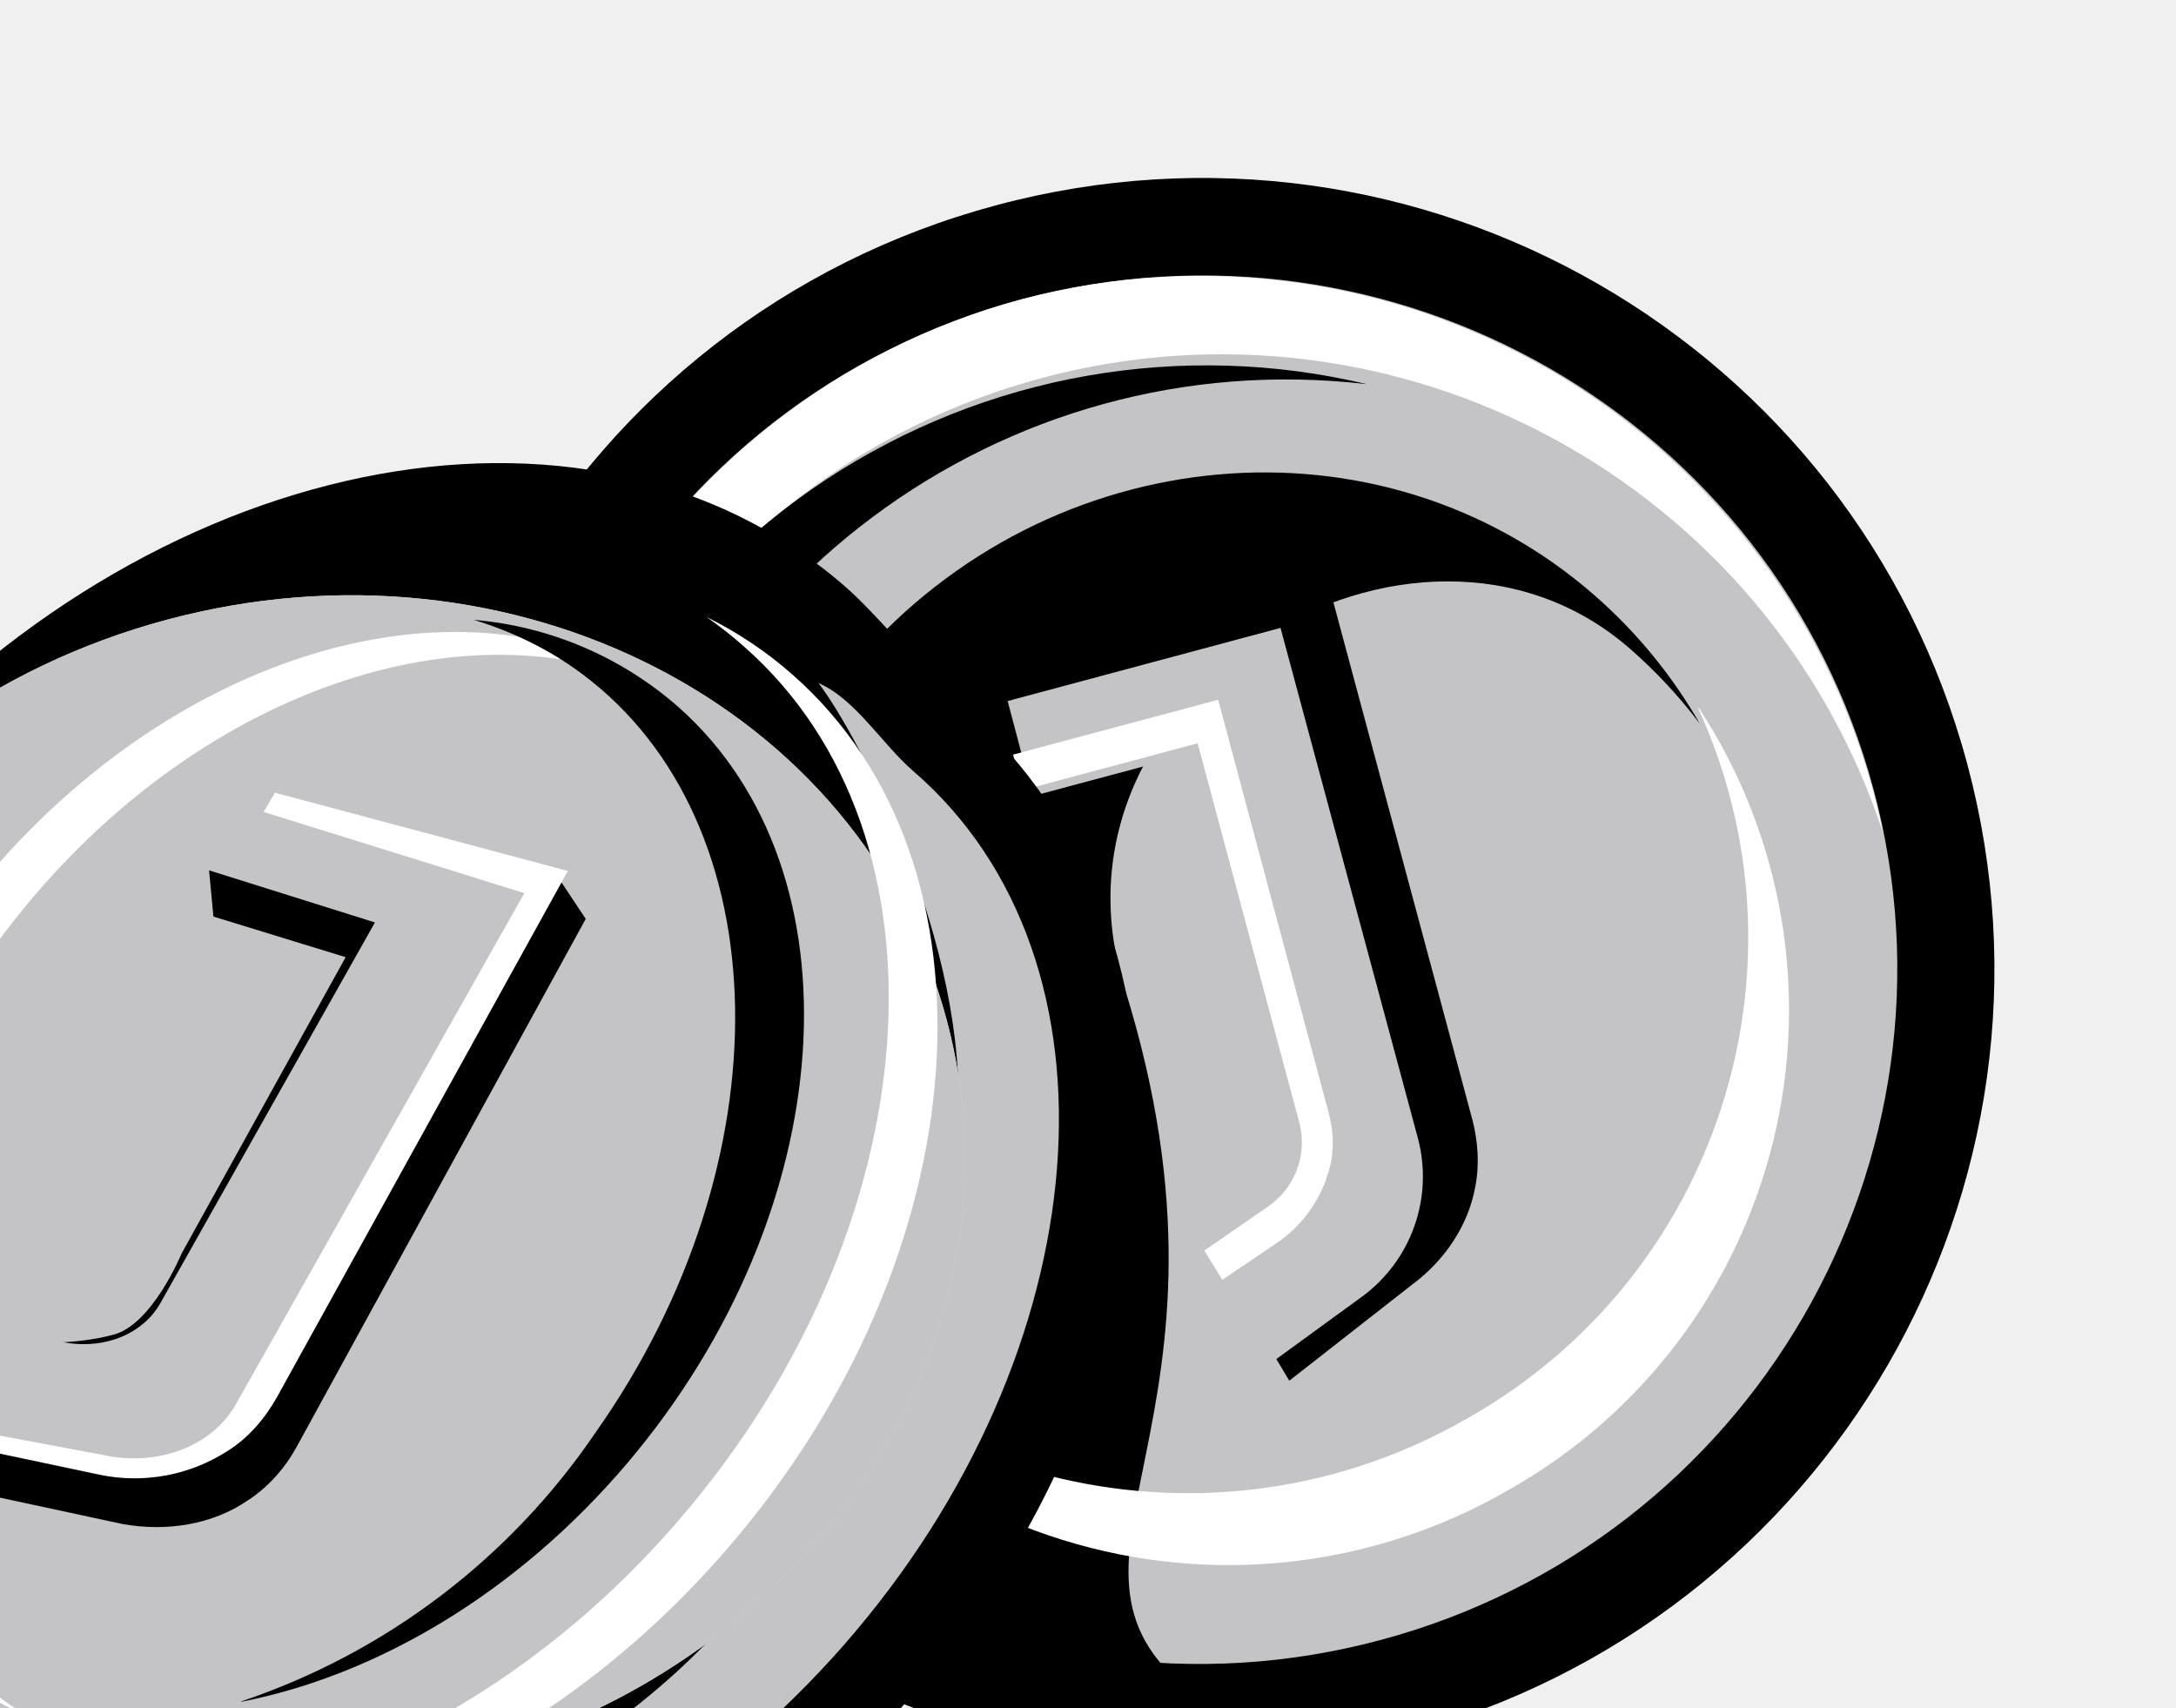
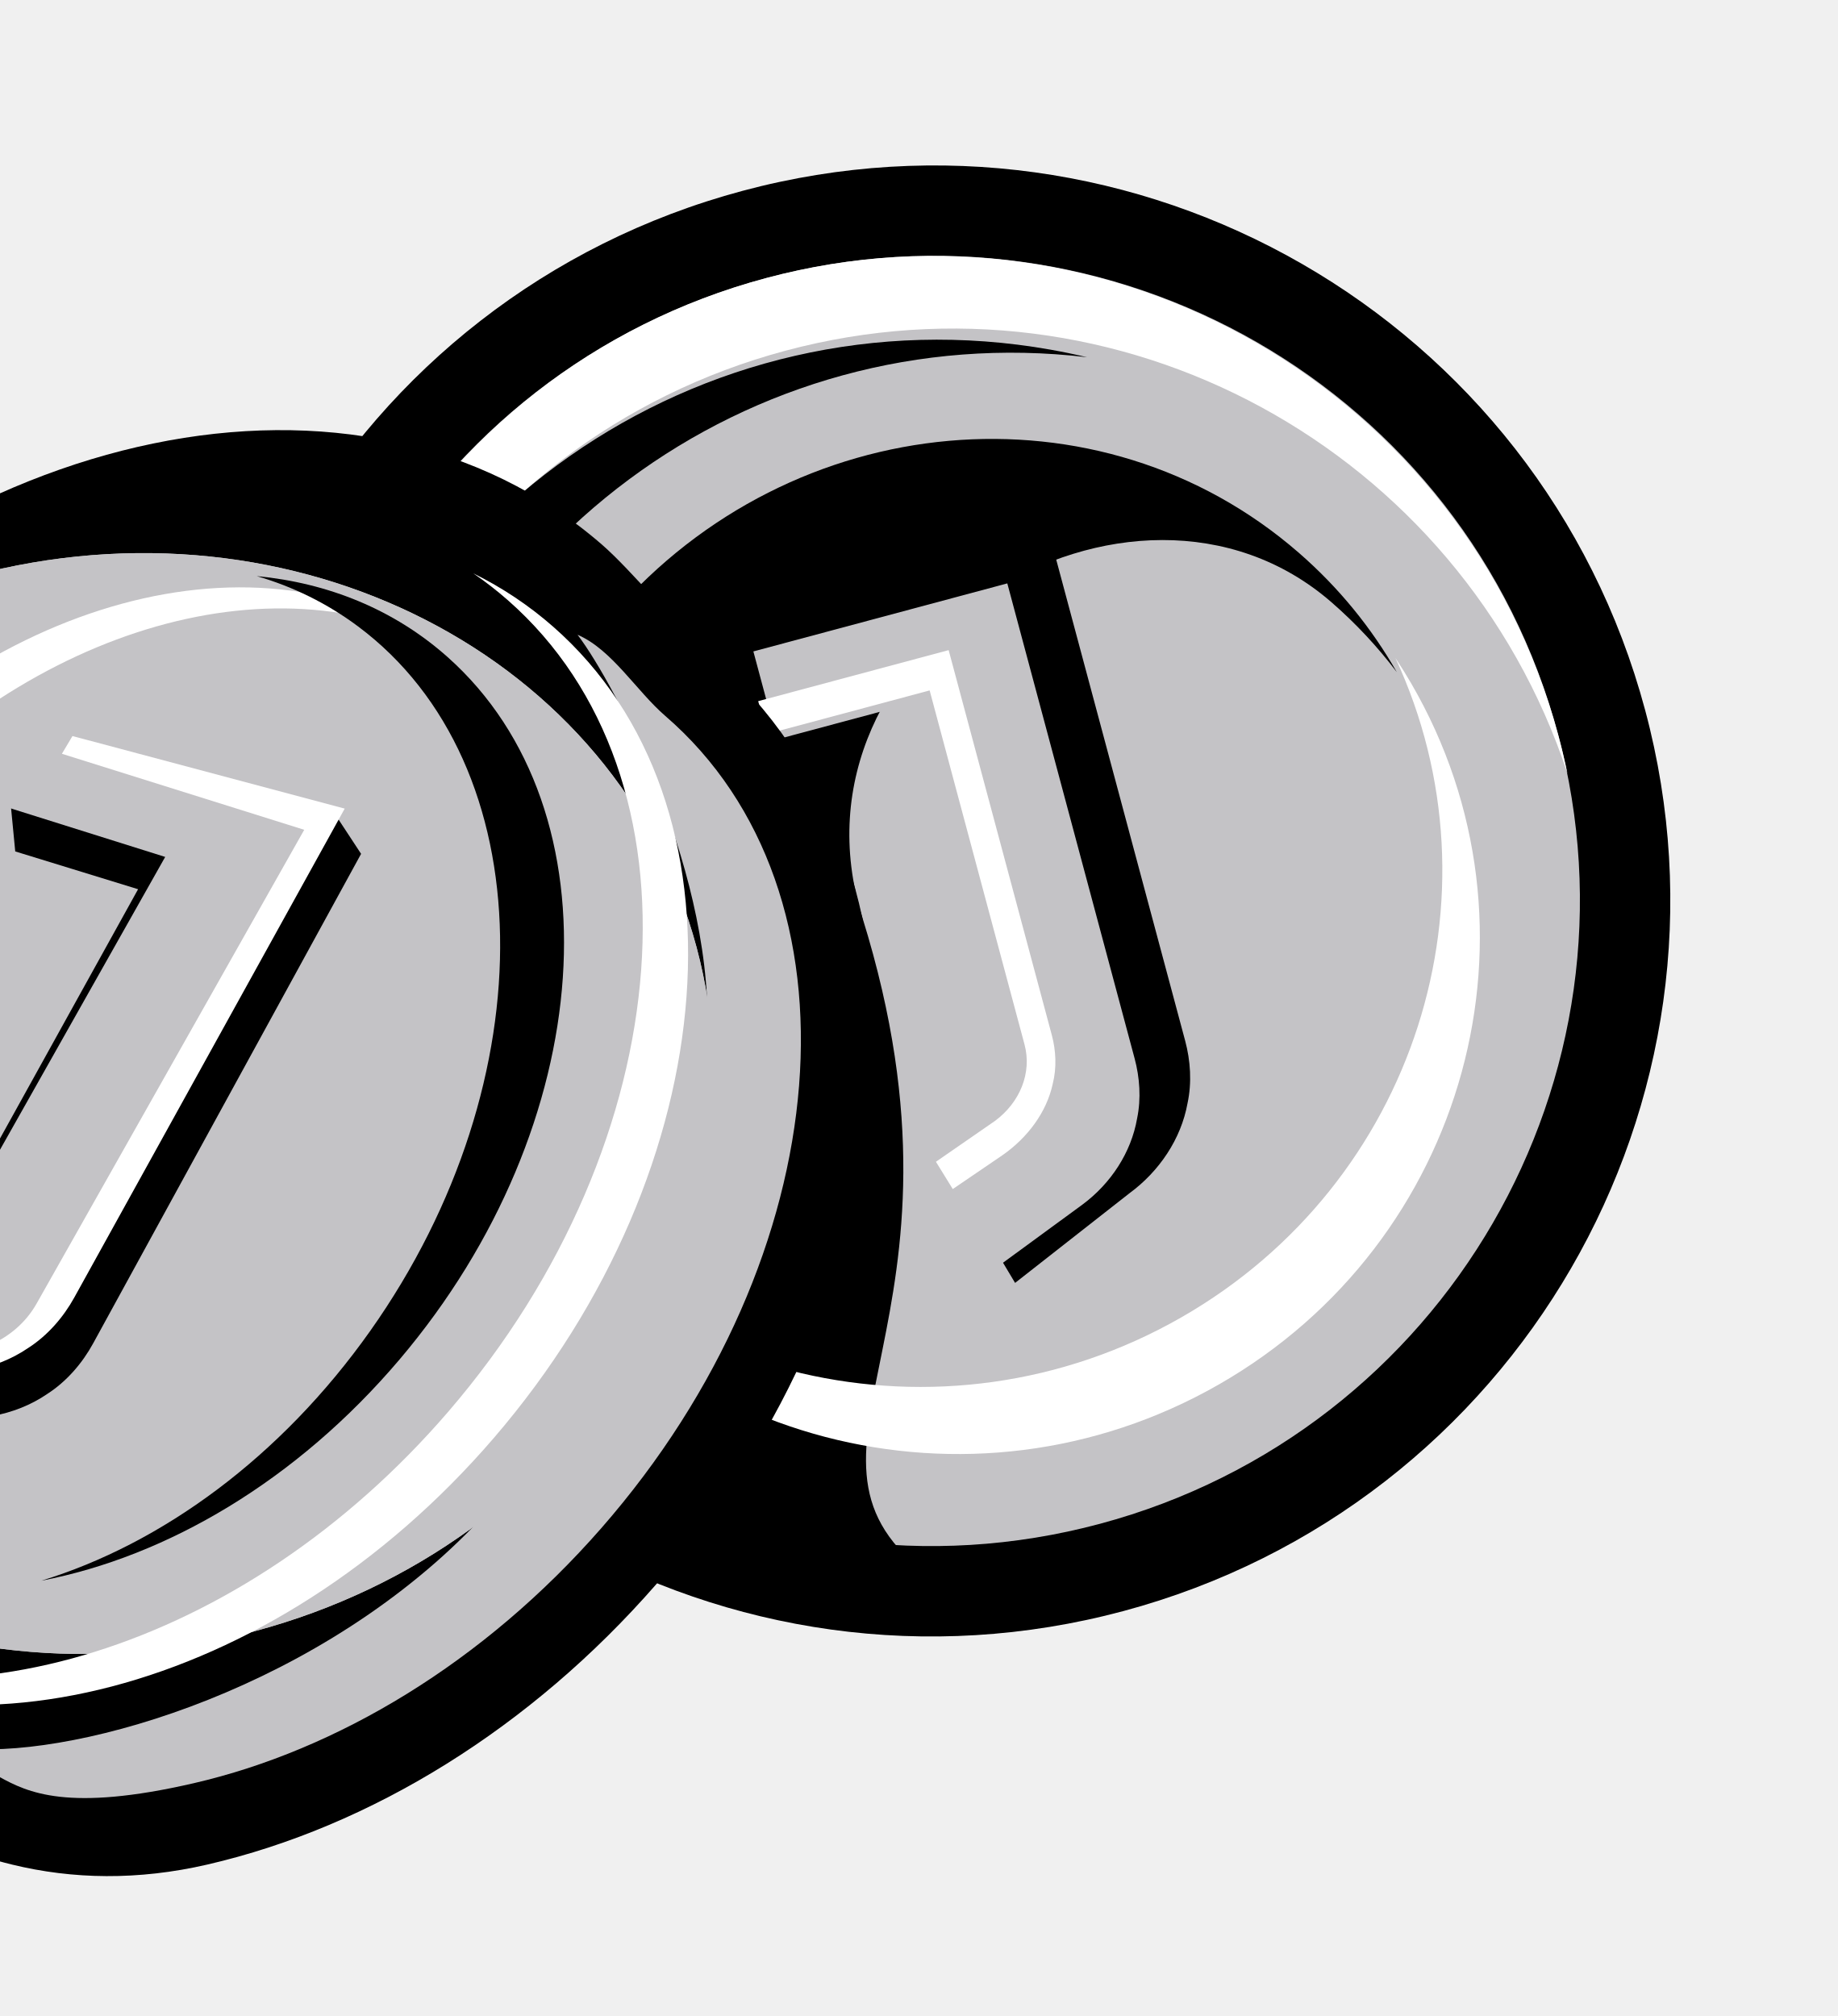
- <svg xmlns="http://www.w3.org/2000/svg" fill="none" viewBox="0 0 520 408">
+ <svg xmlns="http://www.w3.org/2000/svg" fill="none" viewBox="0 0 1152 1264">
  <defs />
-   <ellipse cx="287" cy="231.7" fill="#000" rx="189.6" ry="189.1" transform="rotate(-15 287 231.7)" />
-   <ellipse cx="287" cy="231.7" fill="#C4C3C6" rx="166.4" ry="165.8" transform="rotate(-15 287 231.7)" />
-   <path fill="#fff" fill-rule="evenodd" d="M129.3 284.9A166.6 166.6 0 01244.1 71.5 166.6 166.6 0 01450 199a166.5 166.5 0 00-201-108.7 166.5 166.5 0 00-119.8 194.7z" clip-rule="evenodd" />
-   <path fill="#000" fill-rule="evenodd" d="M269.4 418a166 166 0 01-143.9-193.6A165.3 165.3 0 01326.7 91.8a165.3 165.3 0 00-182.1 135.8 166 166 0 00125 190.2z" clip-rule="evenodd" />
-   <path fill="#000" fill-rule="evenodd" d="M229.8 404.7c-47.8-45-70.2-194.9-25-246.8C251 104.7 329.9 97.6 381 142.2c10.3 9 18.7 19.4 25.2 30.7a119 119 0 00-16.8-18c-51.2-44.5-142.6 10.8-120.7 81 32.4 103.8-23.8 137 15.7 168.2l-54.7.6z" clip-rule="evenodd" />
-   <path fill="#fff" fill-rule="evenodd" d="M406 169.2A131.6 131.6 0 01360.5 356a133.7 133.7 0 01-187.7-58.4 133.8 133.8 0 00178 41.2 131.8 131.8 0 0055-169.6z" clip-rule="evenodd" />
-   <path fill="#000" d="M317.7 140.4l-69.3 18.5 6.3 23.6 42.3-11.3 26 97c2 7.8-1 15.8-7.4 20.8L294 306.3l14.1 23.6 29.4-23c7.7-5.7 13.3-14 15-23.1 1.1-5.4.7-11-.6-16.1l-34.2-127.3z" />
-   <path fill="#C4C3C6" d="M306.1 150l-65.3 17.5 6 22.7 40-10.7 24.9 93a19 19 0 01-7 20l-14.3 10.4 13.4 22.7 21.7-15.8a35.6 35.6 0 0013.4-37.6L306 150z" />
-   <path fill="#fff" d="M292.1 305.8l-4.3-7 15.2-10.5a18.6 18.6 0 007.6-19.7l-24.4-91-41.9 11.2-2.2-8.5 49-13.1 26.5 99c1 4 1.3 8.4.2 12.6a31 31 0 01-13 18.4l-12.7 8.6z" />
-   <path fill="#000" d="M230 168.8c62.2 54 54 160.6-14.1 238.6a223.2 223.2 0 01-115.5 72.1A107.5 107.5 0 0123.5 469s-38.3-16.4-57.8-30.6c-20.3-14.8-37.9-42.8-37.9-42.8-33-57.8-18-143.1 39-208.5 68-78 172.8-101 235-47.1 7.9 6.8 19.2 21 28.2 28.8z" />
-   <path fill="#C4C3C6" fill-rule="evenodd" d="M31.8 448.6c22 5.9 82.9-7.8 127.4-46.9 41.4-36.3 67.4-96.5 69.7-133 2.6-43-23.6-92.7-33.3-105.5 8.9 3.9 15.1 14.5 22.6 21 52.3 45.1 44.9 138.6-16.5 208.8-30.3 34.6-68 57.1-104.7 65.6-32.5 7.5-42.8 2.4-50.1-1.6-12.9-7.1-15-8.4-15-8.4z" clip-rule="evenodd" />
-   <ellipse cx="76.2" cy="283.8" fill="#D8D8D8" rx="155.3" ry="140.5" transform="rotate(-15 76.2 283.8)" />
-   <ellipse cx="76.2" cy="283.8" fill="#C4C3C6" rx="155.3" ry="140.5" transform="rotate(-15 76.2 283.8)" />
-   <path fill="#fff" fill-rule="evenodd" d="M-19.3 421c52.8 26 129 3.3 181.7-58 60.1-69.9 67-163.3 15.3-208.6a94.2 94.2 0 00-8.9-7 94.2 94.2 0 0120.6 13.8C241 206.6 234.2 300 174 369.8c-56.8 66-140.8 87.4-193.4 51.3z" clip-rule="evenodd" />
-   <path fill="#fff" fill-rule="evenodd" d="M155.6 163.7c-46.8-20.3-111.5 2.9-154 58.5-48.7 63.3-50.2 144.8-3.5 182 2.6 2 5.3 3.9 8 5.6a81.7 81.7 0 01-18.4-11C-59 361.5-57.4 280-8.9 216.7c46-59.9 117.4-82.1 164.5-53z" clip-rule="evenodd" />
-   <path fill="#000" fill-rule="evenodd" d="M57.7 406.5a166.3 166.3 0 0084.6-64.2c45.7-64.7 44.3-145.8-3.1-181.2-8-6-16.8-10.2-26-13a84.9 84.9 0 0149 20.9c44.3 39.4 38.8 120.3-12.3 180.6-26.5 31.2-60 50.7-92.2 57z" clip-rule="evenodd" />
-   <path fill="#000" d="M140 219.6l-8.5-12.8-68.5-8-13.1 8.5L51 219l31.6 9.7-39.2 70.8c-13 23.4 0 0 0 0s-7 17-16.3 19.4c-9.3 2.5-19.5 1.9-19.5 1.9-4 7.2 25.9 14.6 16.6 13.3l-21-4-9.5 12.8 3.8 14.4 31.6 6.8c10.8 2 21.8.1 30.1-5.6 5.1-3.3 9.1-8 11.8-13l69-126z" />
-   <path fill="#C4C3C6" d="M132 206.4l-76.9-20.8-12 20.2 46.5 14.6-51.3 91c-4.1 7.2-12.8 10.8-22 9.5l-21-4-5.7 27.2 31.6 6.8c10.8 2 21.8.1 30.1-5.6 5-3.2 9.1-8 11.8-13l69-125.9z" />
-   <path fill="#fff" d="M-2 346.8l.8-4 28.3 5.3c12.3 1.7 24-3.1 29.4-12.8l68.8-121.9L63 194l2.7-4.6 70 18.7-69.5 125.7c-2.8 5-6.8 9.8-12 13a41 41 0 01-30.2 5.6l-26-5.5z" />
+   <ellipse cx="584.87" cy="564.889" fill="#000" rx="462.243" ry="460.956" transform="rotate(-15 584.87 564.889)" />
+   <ellipse cx="584.871" cy="564.888" fill="#C4C3C6" rx="405.59" ry="404.302" transform="rotate(-15 584.871 564.888)" />
+   <path fill="#fff" fill-rule="evenodd" d="M200.413 694.563a414.411 414.411 0 01-6.746-22.588c-58.104-216.848 70.194-439.637 286.563-497.613 216.368-57.976 438.872 70.816 496.976 287.664a414.313 414.313 0 015.452 22.935c-67.029-203.103-281.485-321.009-490.231-265.076-208.745 55.933-335.516 265.271-292.014 474.678z" clip-rule="evenodd" />
+   <path fill="#000" fill-rule="evenodd" d="M542.083 1018.91a405.675 405.675 0 01-23.151-3.42C299.475 976.574 152.826 766.781 191.381 546.9c38.556-219.881 247.717-366.586 467.174-327.675a409.66 409.66 0 0122.92 4.742C470.642 198.911 274.65 342.934 237.452 555.069c-37.197 212.134 97.991 414.878 304.631 463.841z" clip-rule="evenodd" />
+   <path fill="#000" fill-rule="evenodd" d="M445.411 986.533C328.849 876.738 274.37 511.565 384.38 384.904 497.033 255.2 689.495 238.048 814.255 346.593c25.179 21.907 45.676 47.259 61.429 74.84a290.038 290.038 0 00-40.974-43.841c-124.76-108.545-347.485 26.404-294.132 197.524 78.918 253.118-58.043 333.88 38.147 409.981l-133.314 1.436z" clip-rule="evenodd" />
+   <path fill="#fff" fill-rule="evenodd" d="M874.811 412.55a323.426 323.426 0 019.834 15.838c89.294 153.499 35.36 350.322-120.466 439.617-155.827 89.295-354.536 37.246-443.831-116.253a321.44 321.44 0 01-13.692-26.235c93.402 141.152 283.658 186.565 433.996 100.415C887.731 741.65 944.036 561.575 874.811 412.55z" clip-rule="evenodd" />
+   <path fill="#000" d="M659.831 342.185l-169.145 45.322 15.403 57.486 103.178-27.647 63.373 236.511c5.062 18.889-2.378 38.486-18.157 50.636l-52.594 42.211 34.484 57.655 71.536-56.091c18.942-13.877 32.522-34.239 36.544-56.441 2.839-13.084 1.856-26.902-1.445-39.222l-83.177-310.42z" />
+   <path fill="#C4C3C6" d="M631.493 365.774L472.298 408.43l14.782 55.167 97.109-26.021 60.817 226.971c4.857 18.128-2.063 36.876-16.878 48.448l-34.991 25.422 32.764 55.418 52.778-38.638c17.788-13.213 30.491-32.666 34.179-53.926 2.615-12.527 1.625-25.775-1.543-37.598l-79.822-297.899z" />
+   <path fill="#fff" d="M597.298 745.513l-10.555-17.105 37.029-25.616c15.693-11.64 23.263-30.192 18.512-47.921l-59.481-221.988-101.965 27.321-5.517-20.591 119.396-31.992 64.686 241.412c2.567 9.58 3.156 20.374.538 30.66-3.774 17.438-15.566 33.604-31.764 44.79l-30.879 21.03z" />
+   <path fill="#000" d="M445.824 411.414c151.744 131.53 131.517 391.544-34.352 581.808-78.433 89.968-178.764 152.098-281.515 175.828-43.48 10.04-84.41 9.25-122.268.04-25.805-6.28-44.343-14.35-65.11-25.82 0 0-93.525-39.84-141.107-74.53-49.313-35.95-92.245-104.402-92.245-104.402-80.69-140.742-43.894-348.872 94.947-508.133 165.87-190.263 421.279-246.423 573.023-114.893 19.189 16.633 46.689 51.087 68.627 70.102z" />
+   <path fill="#C4C3C6" fill-rule="evenodd" d="M-37.274 1093.6c53.835 14.38 202.044-18.91 310.694-114.264 100.806-88.468 164.212-235.294 169.732-324.283 6.499-104.759-57.462-226.039-81.086-257.075 21.626 9.324 36.859 35.221 55.033 50.92 127.496 110.142 109.5 338.165-40.196 509.303-73.761 84.329-165.735 139.109-255.317 159.809-79.179 18.3-104.357 5.76-122.075-3.98-31.324-17.23-36.785-20.43-36.785-20.43z" clip-rule="evenodd" />
+   <ellipse cx="71.038" cy="691.904" fill="#C4C3C6" rx="378.55" ry="342.498" transform="rotate(-15 71.038 691.904)" />
+   <ellipse cx="71.038" cy="691.904" fill="#C4C3C6" rx="378.55" ry="342.498" transform="rotate(-15 71.038 691.904)" />
+   <path fill="#fff" fill-rule="evenodd" d="M-161.879 1026.56c128.65 63.42 314.471 7.85 443.039-141.611 146.483-170.291 163.175-397.987 37.283-508.574a229.492 229.492 0 00-21.707-16.88 229.583 229.583 0 0150.139 33.508c125.892 110.587 109.2 338.283-37.283 508.574-138.39 160.883-343.115 212.973-471.471 124.983z" clip-rule="evenodd" />
+   <path fill="#fff" fill-rule="evenodd" d="M264.529 399.156c-113.987-49.472-271.726 6.965-375.655 142.495-118.411 154.415-122.132 353.027-8.311 443.612a199.501 199.501 0 0019.523 13.718 199.11 199.11 0 01-44.836-26.922c-113.821-90.585-110.101-289.197 8.31-443.612 111.868-145.884 286.082-200.128 400.969-129.291z" clip-rule="evenodd" />
+   <path fill="#000" fill-rule="evenodd" d="M25.898 991.077c75.167-22.988 149.965-77.108 206.238-156.664 111.48-157.603 108.04-355.348-7.682-441.675-19.449-14.509-40.831-24.947-63.477-31.525 44.784 4.299 86.124 20.917 119.683 50.8 107.987 96.16 94.514 293.27-30.094 440.258-64.448 76.022-146.002 123.747-224.668 138.806z" clip-rule="evenodd" />
+   <path fill="#000" d="M226.374 535.349l-20.517-31.244L38.82 484.589 6.818 505.411l2.735 28.422 77.02 23.689L-9.01 730.097c-31.634 57.118 0 0 0 0s-17.134 41.333-39.797 47.405c-22.664 6.073-47.385 4.463-47.385 4.463-9.987 17.706 62.93 35.65 40.48 32.504l-51.344-9.587-23.219 31.19 9.36 34.932 77.106 16.577c26.267 4.913 53.063.343 73.365-13.554 12.392-7.963 22.154-19.528 28.82-31.71l167.997-306.968z" />
+   <path fill="#C4C3C6" d="M207.094 503.192L19.54 452.432l-29.266 49.244 113.283 35.601L-21.482 758.96c-9.986 17.705-31.06 26.498-53.51 23.353l-51.342-9.588-13.86 66.122 77.106 16.577c26.267 4.913 53.063.344 73.365-13.554 12.392-7.963 22.154-19.528 28.821-31.71l167.996-306.968z" />
+   <path fill="#fff" d="M-119.73 845.572l2.05-9.758 68.854 12.827c30.108 4.206 58.372-7.584 71.772-31.31l167.776-297.063-151.914-47.656 6.617-11.119 170.682 45.488L46.533 813.587c-6.73 12.168-16.57 23.726-29.045 31.698-20.441 13.91-47.39 18.528-73.786 13.685l-63.432-13.398z" />
</svg>
